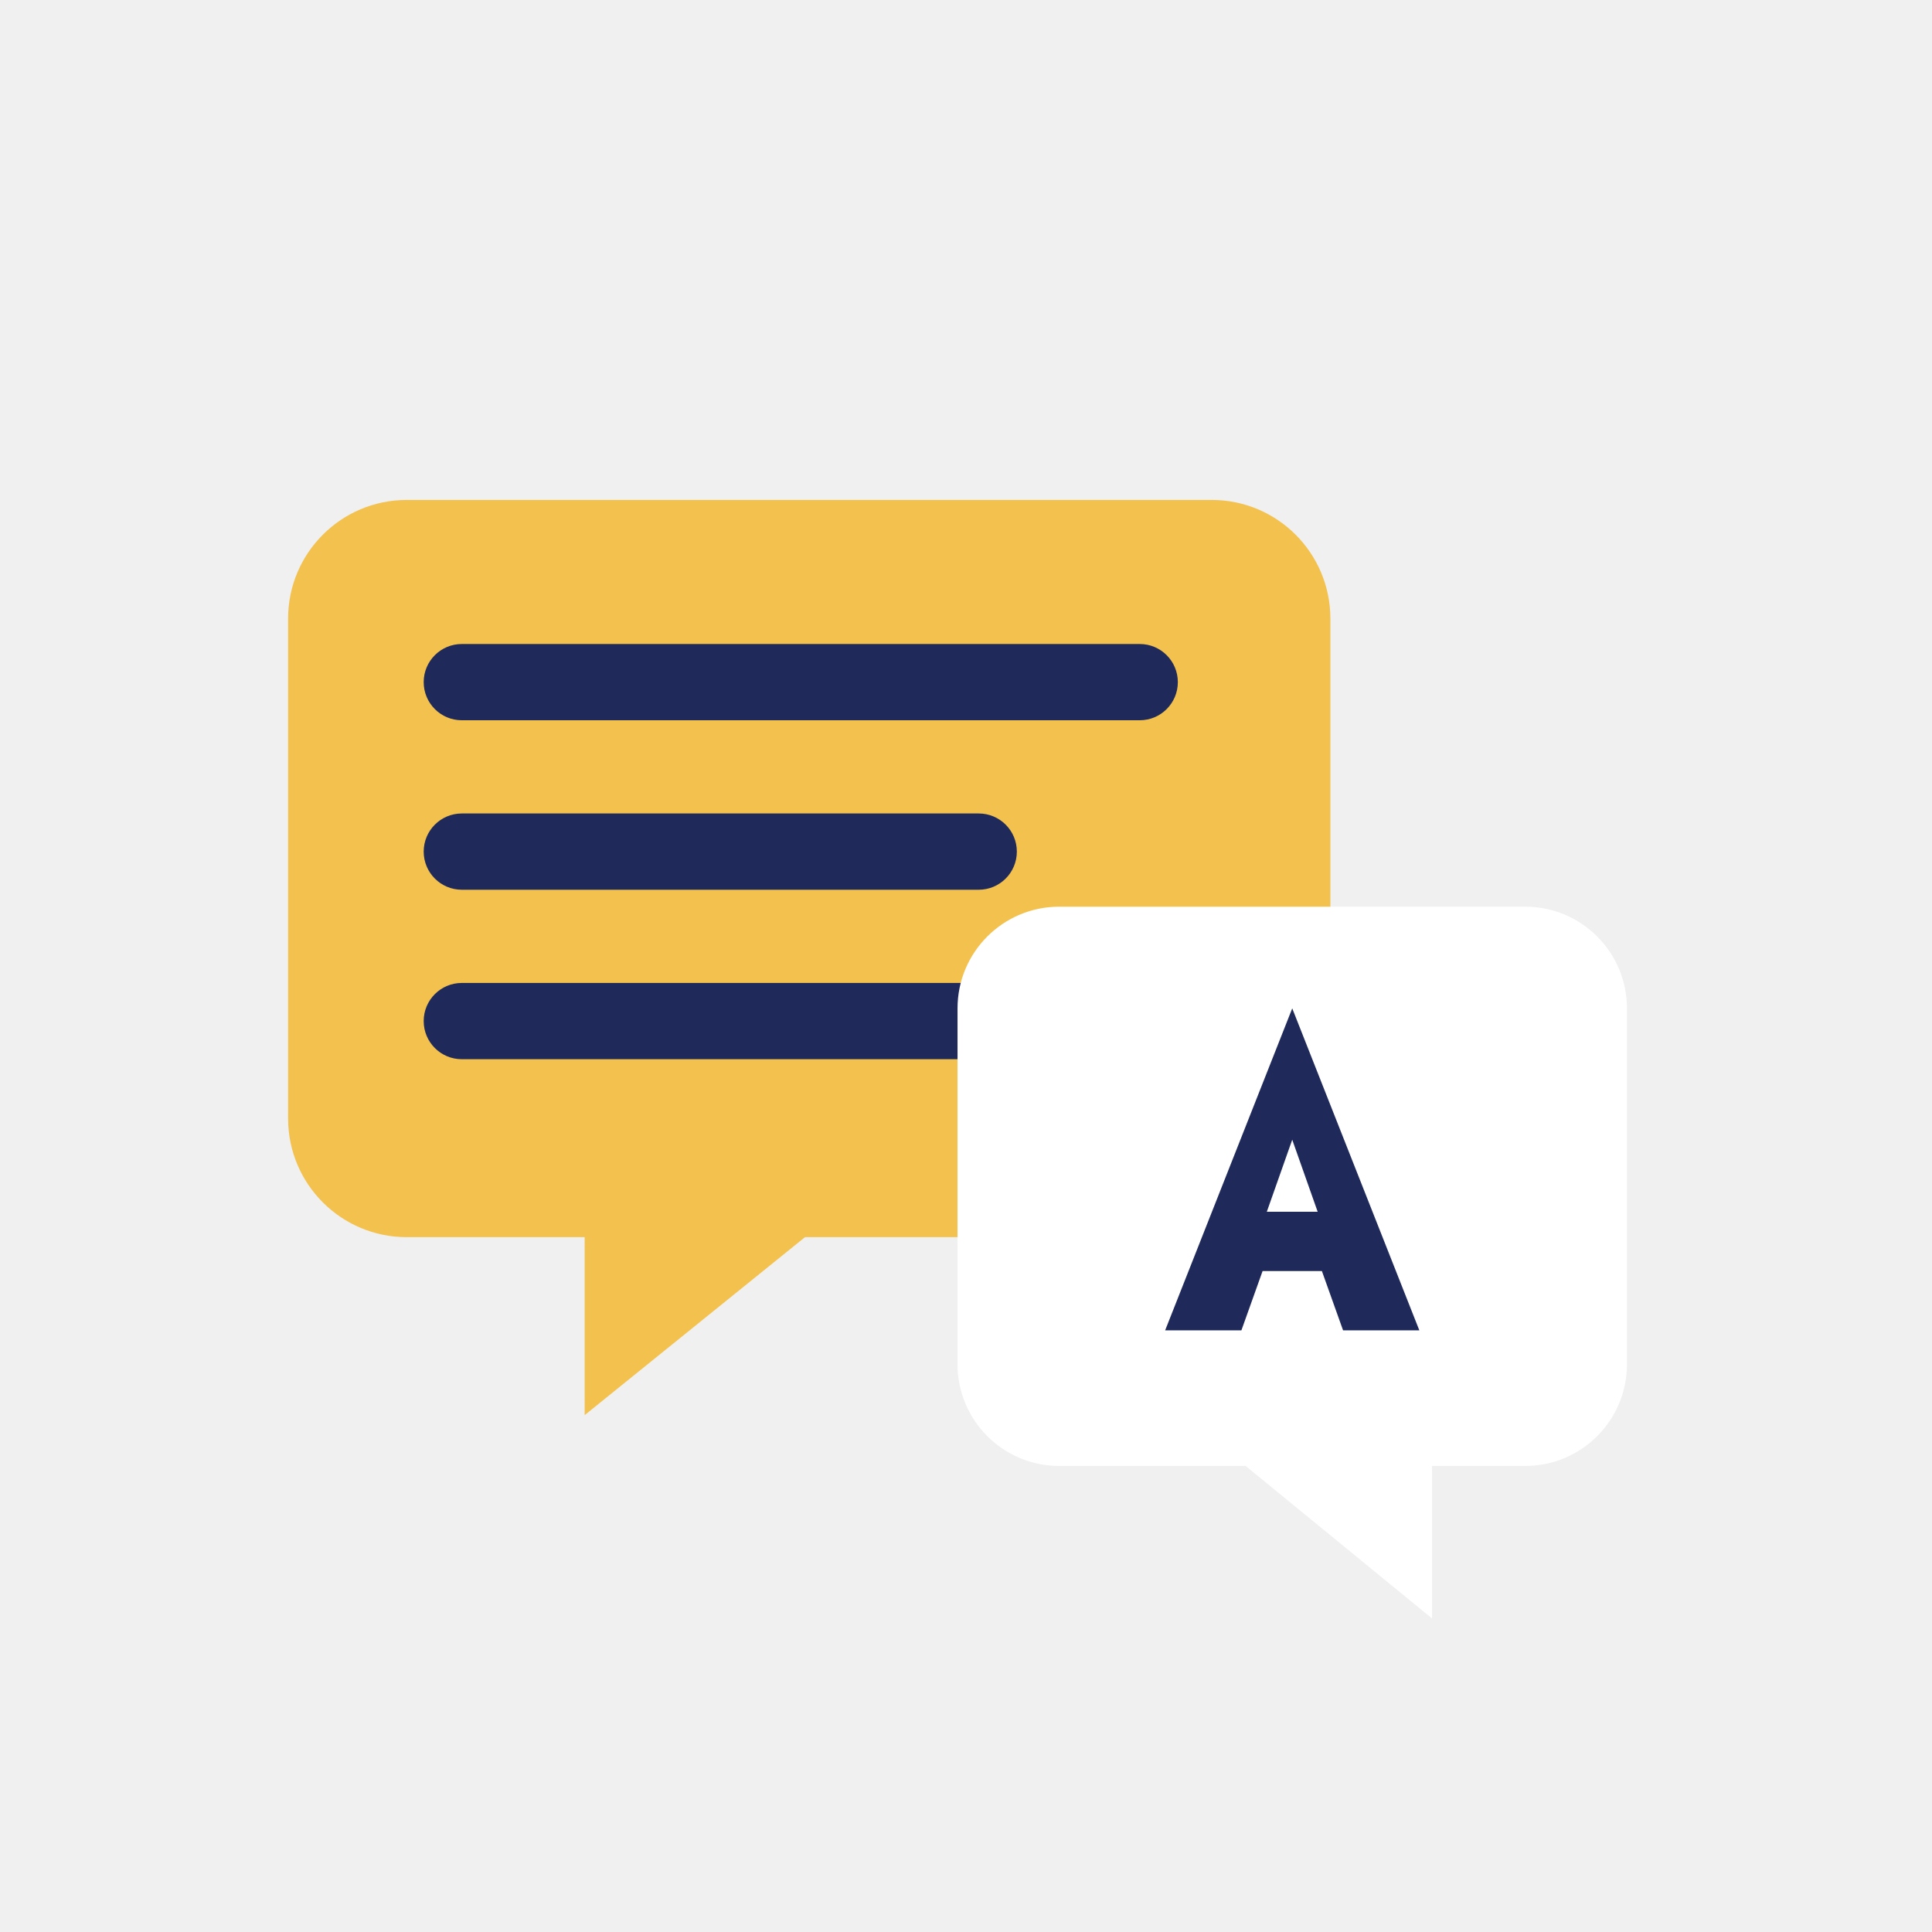
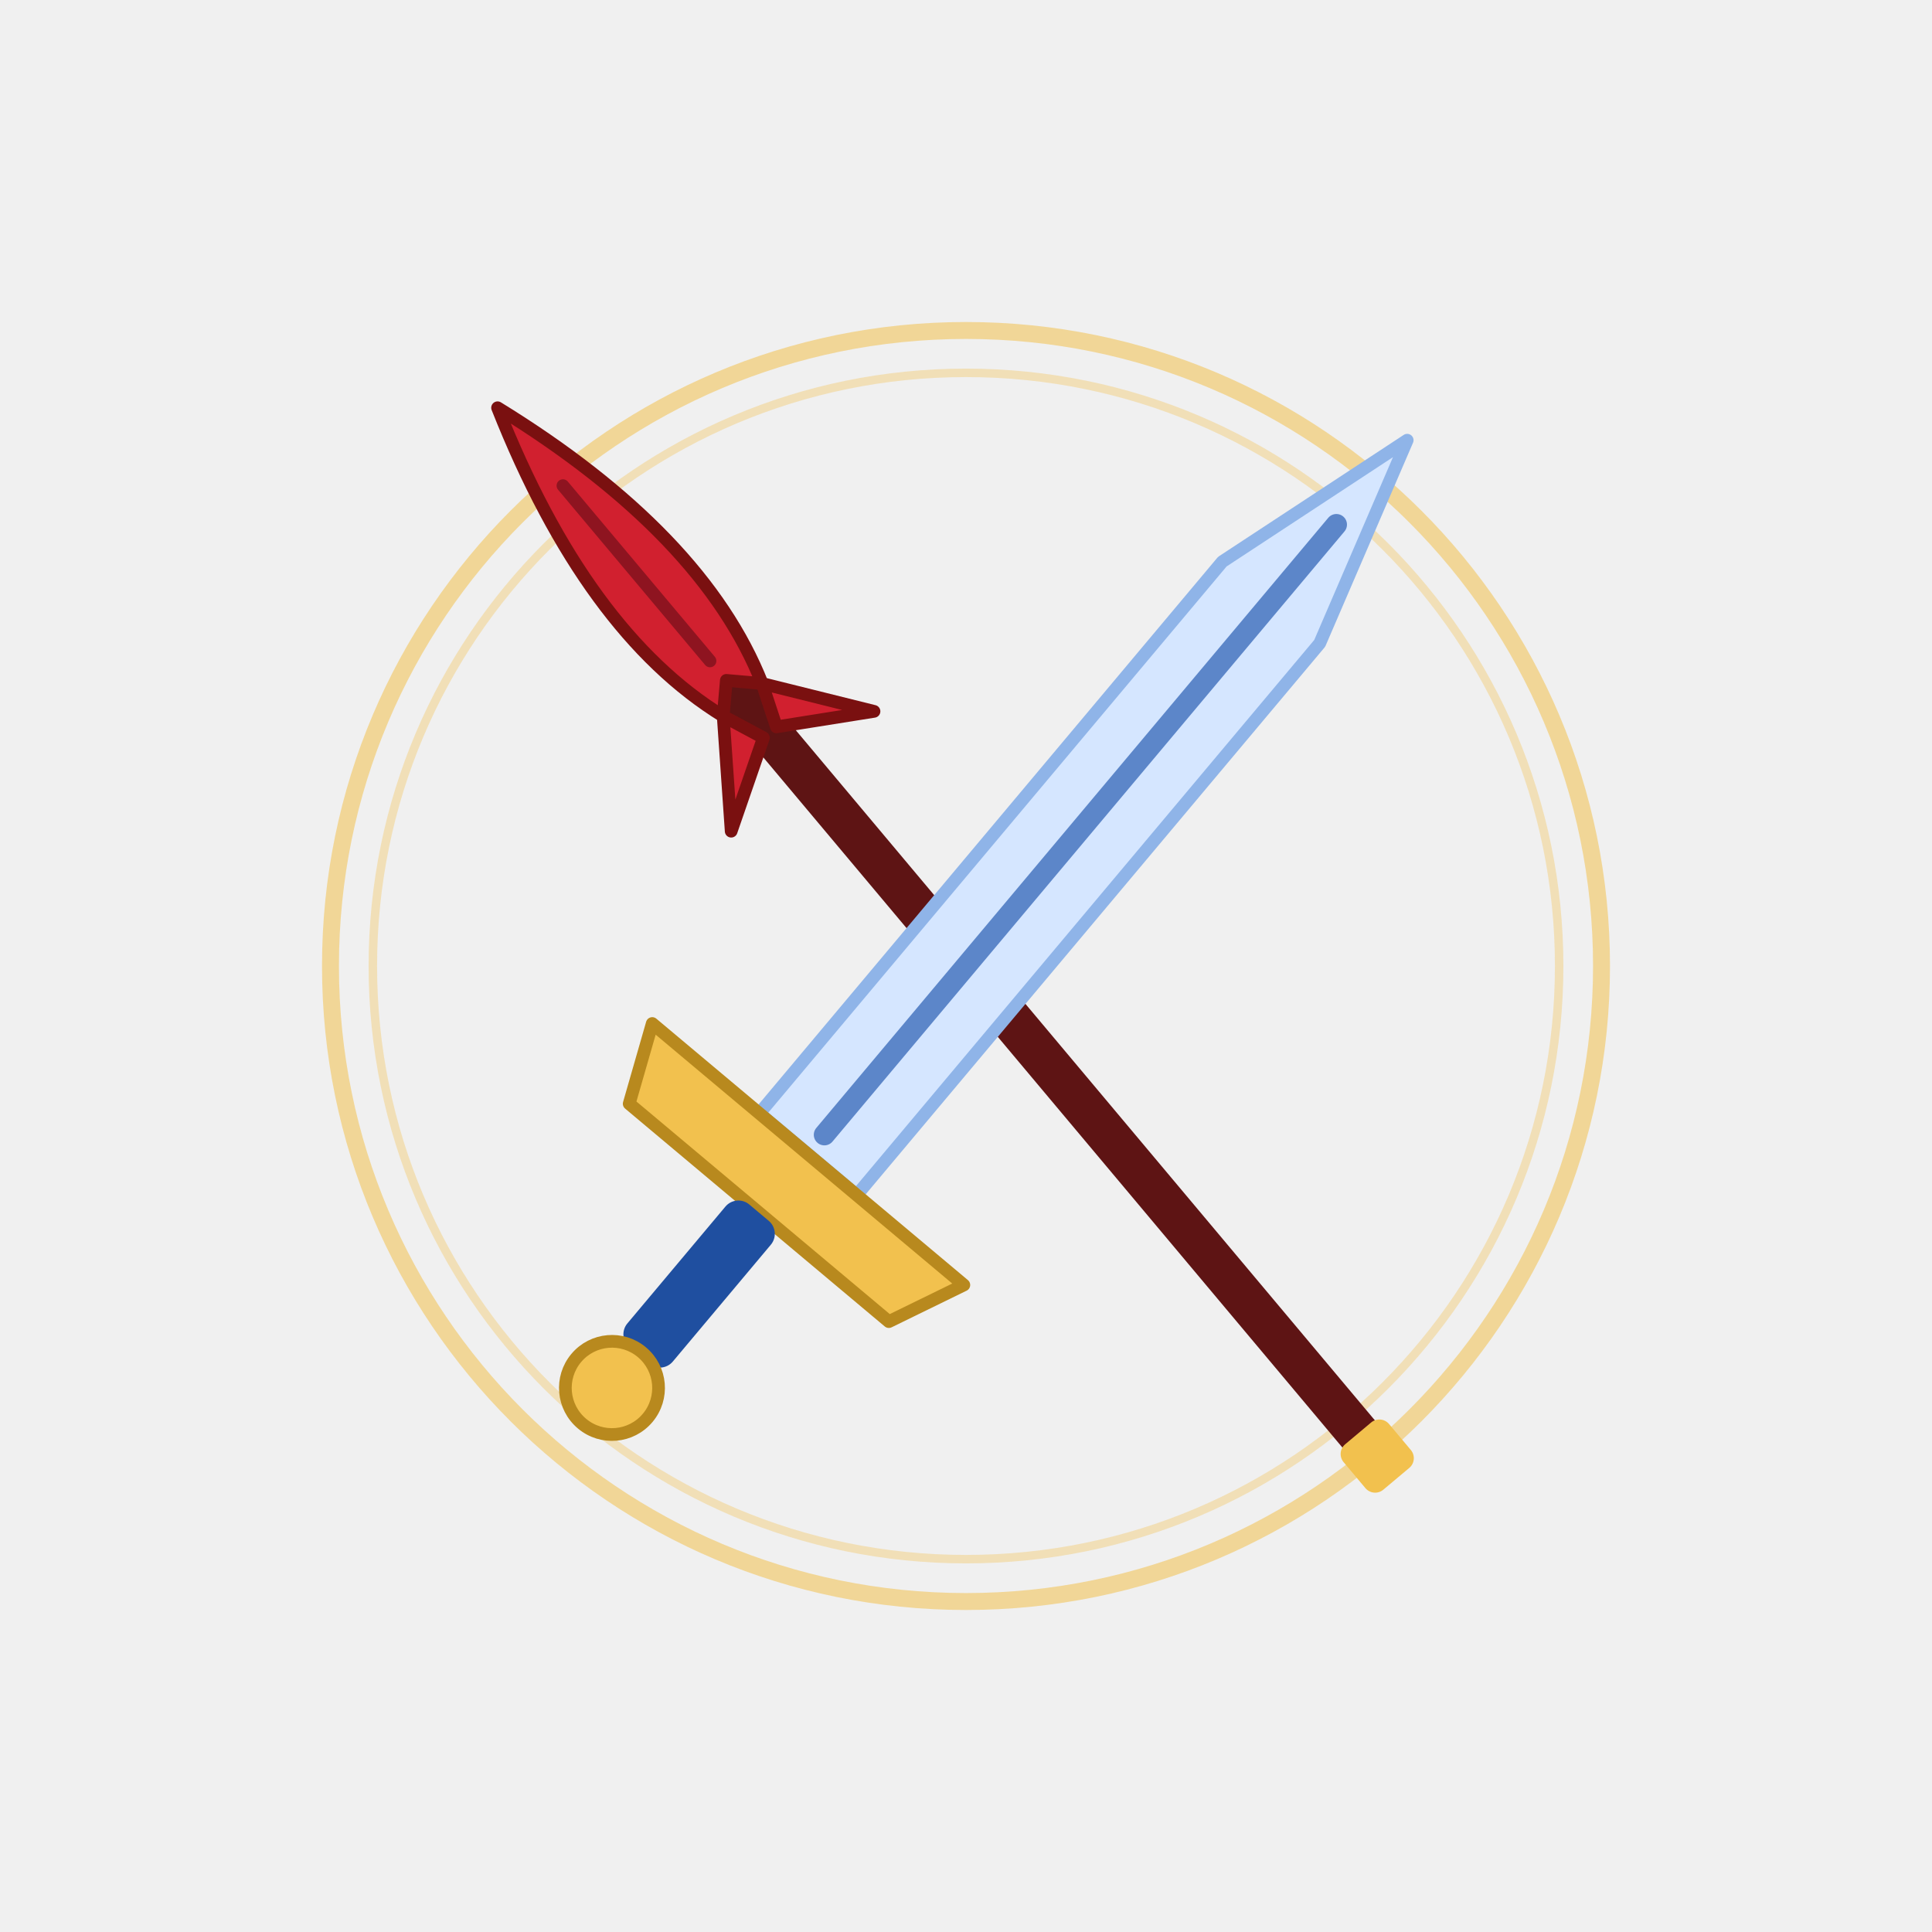
<svg xmlns="http://www.w3.org/2000/svg" width="456" height="456" viewBox="0 0 456 456">
-   <path d="M96 118h190a28 28 0 0 1 28 28v118a28 28 0 0 1-28 28H190l-52 42v-42H96a28 28 0 0 1-28-28V146a28 28 0 0 1 28-28z" fill="#F2C14E" />
-   <rect x="100" y="152" width="178" height="18" rx="9" fill="#1F2A5A" />
-   <rect x="100" y="192" width="140" height="18" rx="9" fill="#1F2A5A" />
-   <rect x="100" y="232" width="160" height="18" rx="9" fill="#1F2A5A" />
-   <path d="M250 214h110a24 24 0 0 1 24 24v84a24 24 0 0 1-24 24h-22v36l-44-36h-44a24 24 0 0 1-24-24v-84a24 24 0 0 1 24-24z" fill="#FFFFFF" />
-   <path d="M305 242l-30 76h18l5-14h14l5 14h18l-30-76zM299 290l6-17 6 17z" fill="#1F2A5A" fill-rule="evenodd" transform="translate(0,-4)" />
+   <circle cx="228" cy="228" r="150" fill="none" stroke="#F2C14E" stroke-width="4" stroke-opacity="0.55" />
+   <circle cx="228" cy="228" r="140" fill="none" stroke="#F2C14E" stroke-width="2" stroke-opacity="0.35" />
+   <g transform="rotate(-40 228 228)">
+     <rect x="223" y="140" width="10" height="244" rx="4" fill="#5E1414" />
+     <rect x="221" y="372" width="14" height="14" rx="3" fill="#F2C14E" />
+     <path d="M228 56 C240 92 242 122 234 146 L228 140 L222 146 C214 122 216 92 228 56 Z" fill="#D1202F" stroke="#7A1010" stroke-width="3" stroke-linejoin="round" />
+     <path d="M222 146 L206 168 L226 156 Z M234 146 L250 168 L230 156 Z" fill="#D1202F" stroke="#7A1010" stroke-width="3" stroke-linejoin="round" />
+     <path d="M228 80 L228 134" stroke="#8E1420" stroke-width="3" stroke-linecap="round" />
+   </g>
+   <g transform="rotate(40 228 228)">
+     <path d="M228 66 L243 116 L243 286 L213 286 L213 116 Z" fill="#D5E6FF" stroke="#8FB4E8" stroke-width="3" stroke-linejoin="round" />
+     <path d="M228 92 L228 280" stroke="#5C86C9" stroke-width="5" stroke-linecap="round" />
+     <path d="M180 286 L276 286 L268 304 L188 304 Z" fill="#F2C14E" stroke="#B8891E" stroke-width="3" stroke-linejoin="round" />
+     <rect x="221" y="304" width="14" height="44" rx="4" fill="#1F4FA0" />
+     <circle cx="228" cy="358" r="11" fill="#F2C14E" stroke="#B8891E" stroke-width="3" />
+   </g>
</svg>
